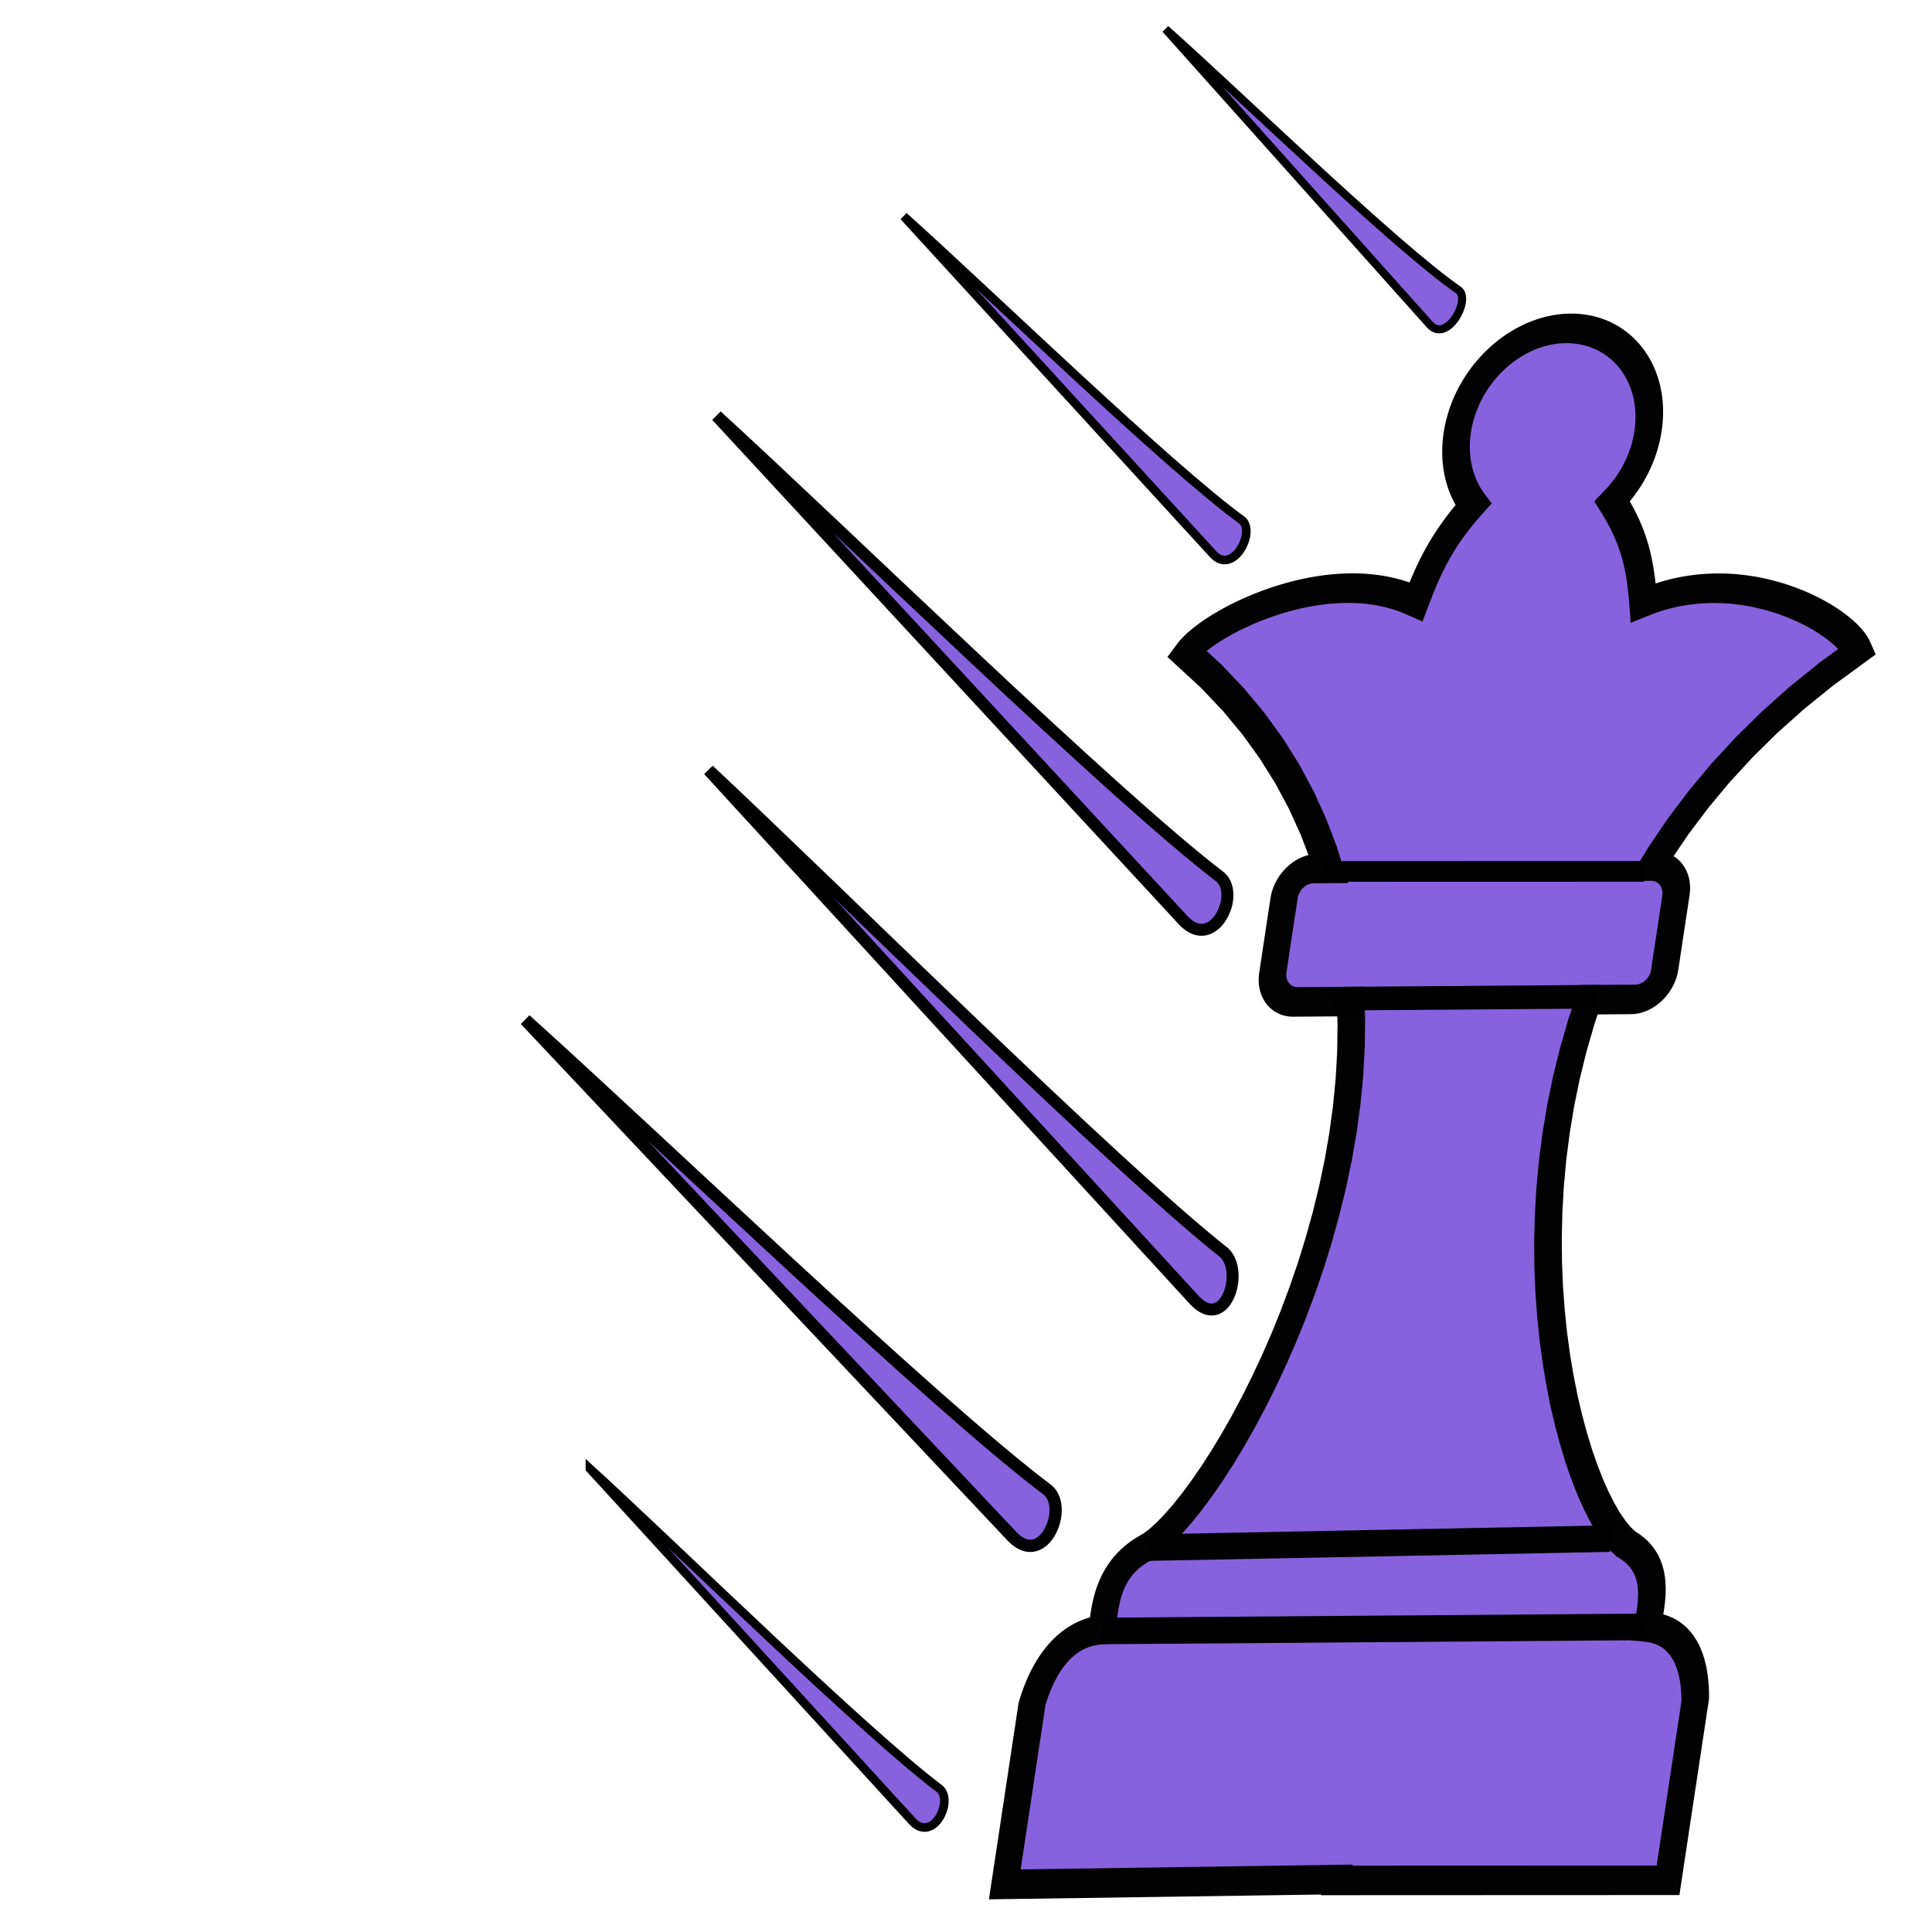
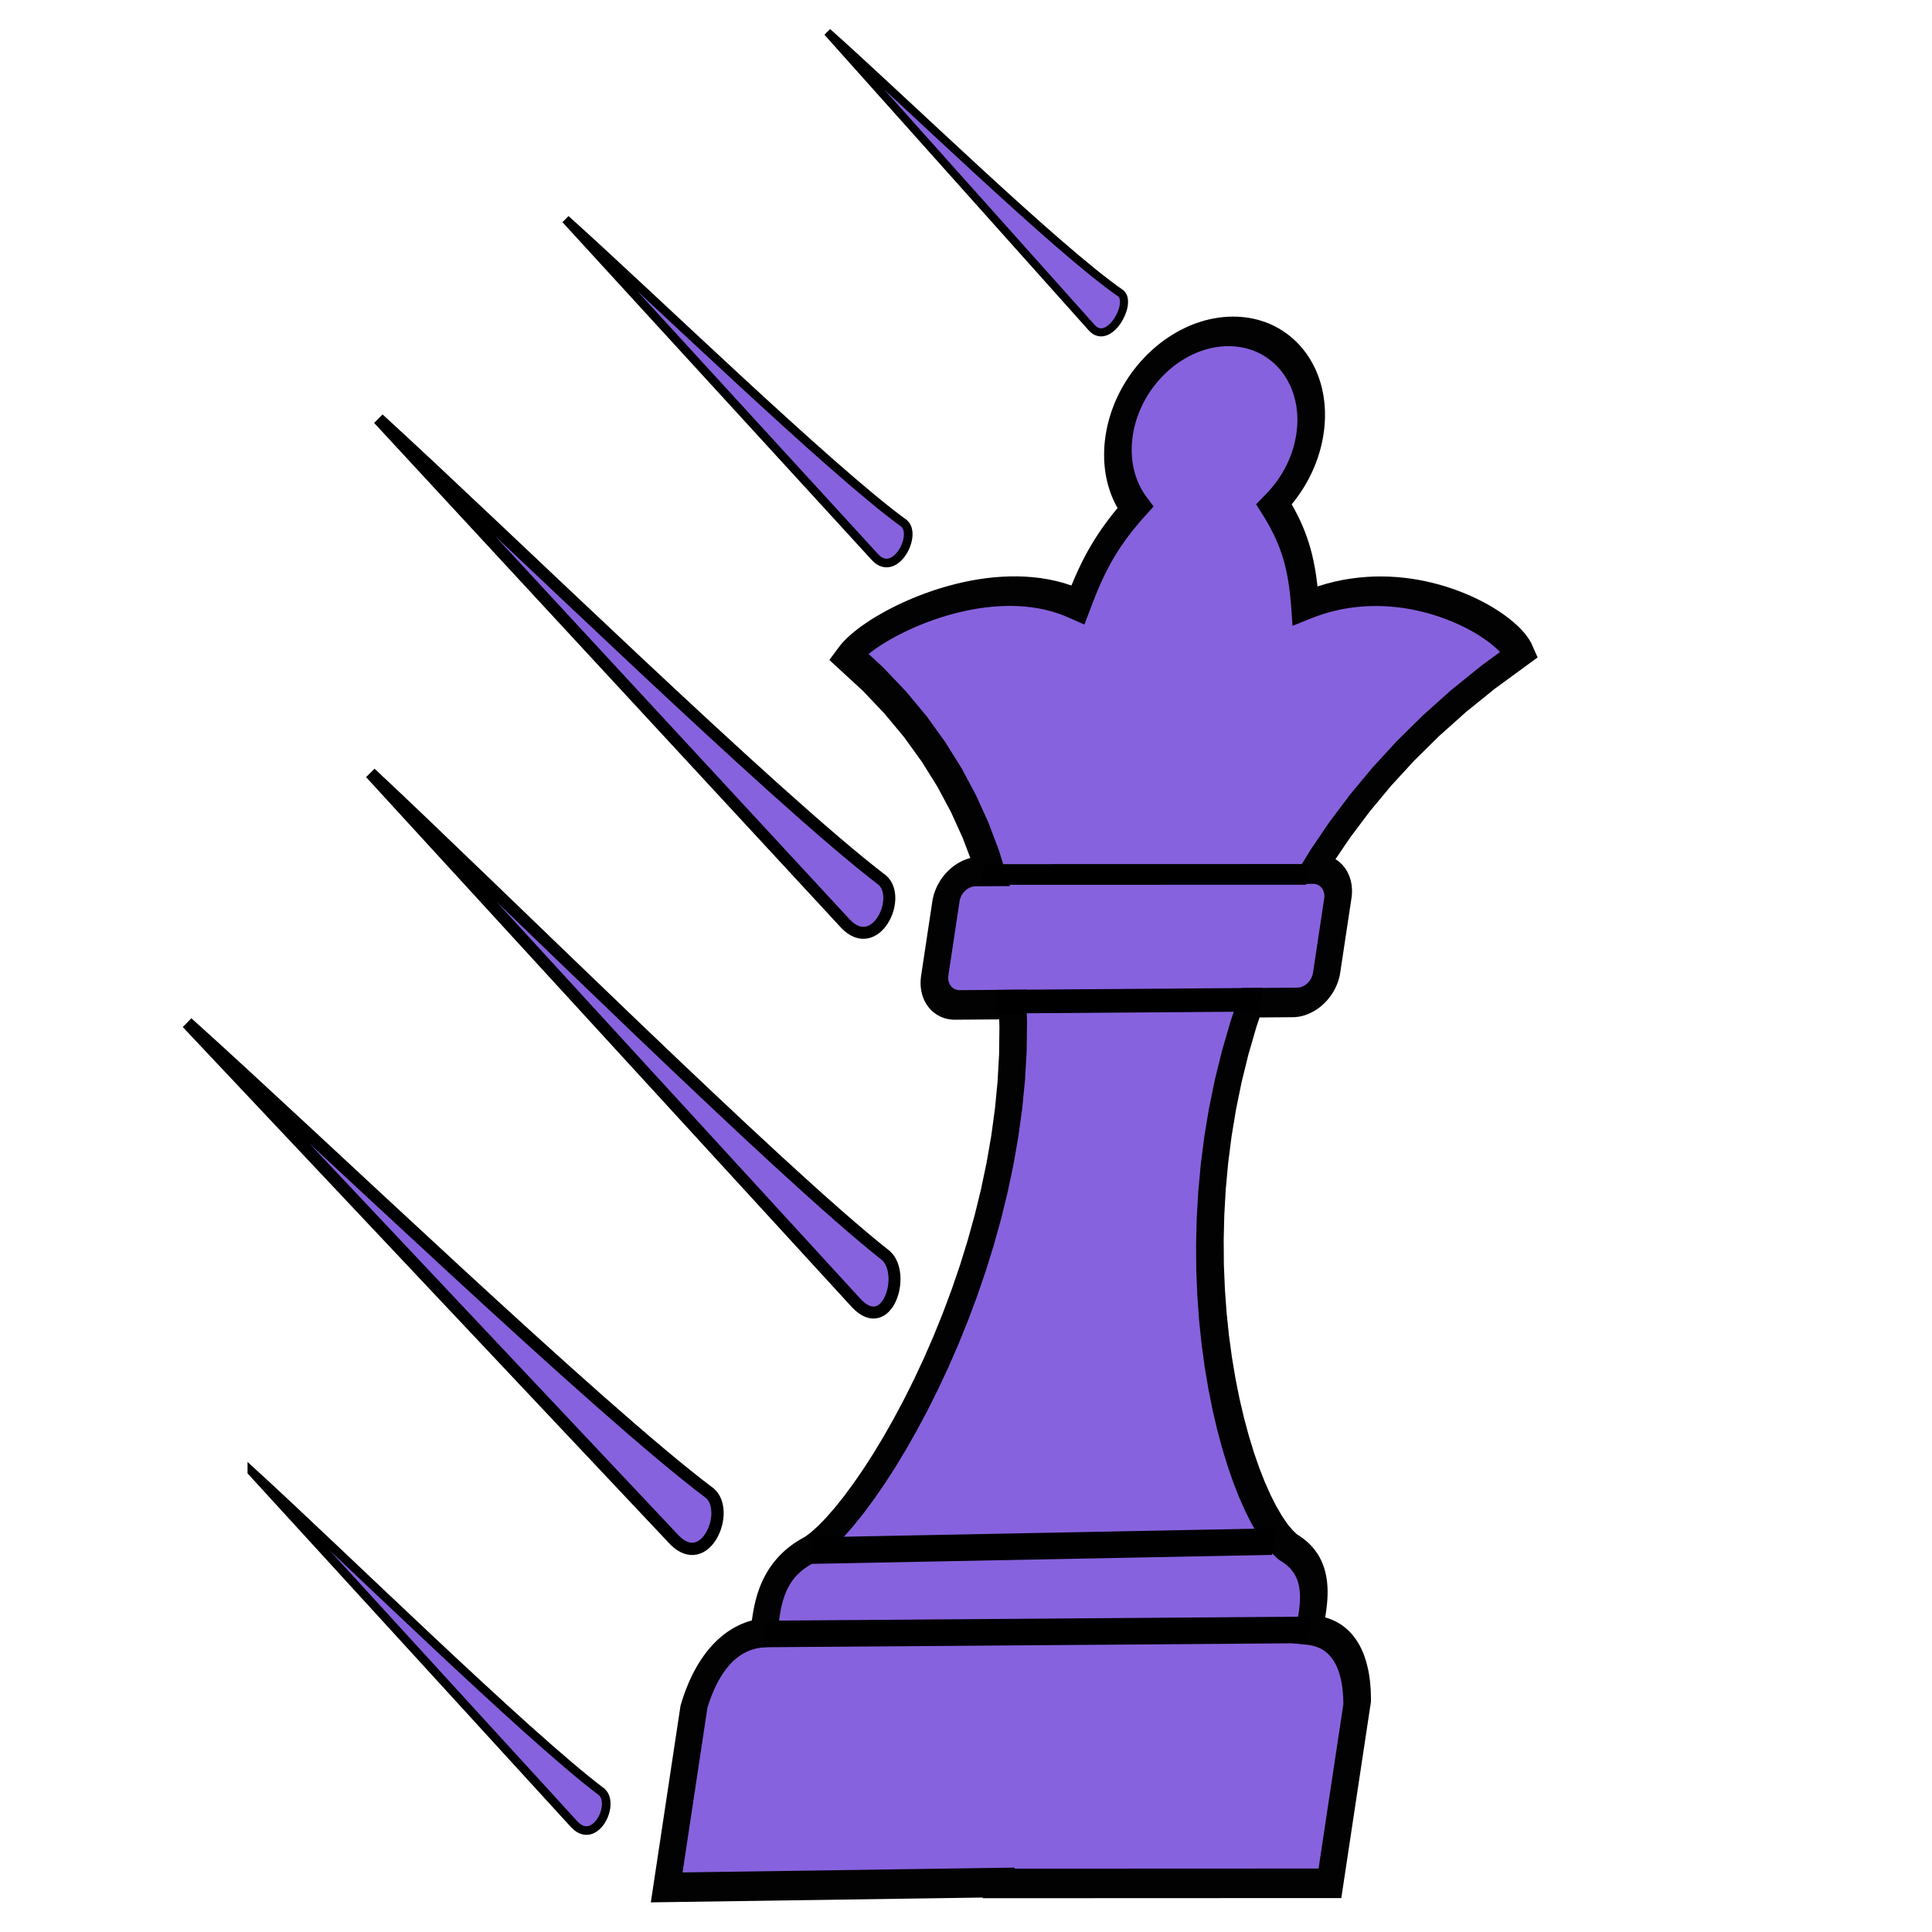
<svg xmlns="http://www.w3.org/2000/svg" xmlns:xlink="http://www.w3.org/1999/xlink" version="1.1" preserveAspectRatio="xMidYMid meet" viewBox="0 0 640 640" width="640" height="640" id="svg3809">
  <defs id="defs3771">
    <path d="M303.28 70.26L304.67 70.46L306.05 70.71L307.4 71.02L308.74 71.38L310.06 71.79L311.35 72.24L312.62 72.75L313.86 73.31L315.08 73.91L316.27 74.56L317.43 75.25L318.56 75.98L319.66 76.76L320.73 77.57L321.77 78.43L322.77 79.32L323.74 80.26L324.67 81.22L325.57 82.23L326.42 83.26L327.24 84.34L328.02 85.44L328.75 86.57L329.44 87.73L330.09 88.92L330.69 90.14L331.25 91.38L331.75 92.65L332.21 93.94L332.62 95.26L332.98 96.59L333.29 97.95L333.54 99.33L333.74 100.72L333.88 102.13L333.97 103.56L334 105L333.97 106.44L333.88 107.87L333.74 109.28L333.54 110.67L333.29 112.05L332.98 113.41L332.62 114.74L332.21 116.06L331.75 117.35L331.25 118.62L330.69 119.86L330.09 121.08L329.44 122.27L328.75 123.43L328.02 124.56L327.24 125.66L326.42 126.74L325.57 127.77L324.73 128.72L324.89 128.91L325.31 129.41L325.73 129.91L326.14 130.41L326.54 130.91L326.93 131.4L327.32 131.9L327.7 132.39L328.07 132.87L328.44 133.36L328.8 133.85L329.15 134.33L329.5 134.81L329.84 135.29L330.18 135.77L330.51 136.25L330.83 136.72L331.15 137.2L331.47 137.68L331.77 138.15L332.07 138.63L332.37 139.11L332.66 139.58L332.95 140.06L333.23 140.53L333.5 141.01L333.78 141.49L334.04 141.97L334.3 142.45L334.56 142.93L334.81 143.41L335.06 143.89L335.3 144.38L335.54 144.86L335.78 145.35L336.01 145.84L336.19 146.23L336.36 146.62L336.54 147.01L336.71 147.4L336.88 147.79L337.05 148.19L337.21 148.59L337.37 148.99L337.54 149.39L337.7 149.79L337.85 150.19L338.01 150.6L338.16 151.01L338.31 151.42L338.46 151.83L338.61 152.25L338.76 152.67L338.9 153.09L339.04 153.52L339.19 153.94L339.33 154.37L339.47 154.8L339.6 155.24L339.74 155.68L339.87 156.12L340.01 156.56L340.14 157.01L340.27 157.46L340.4 157.92L340.53 158.38L340.66 158.84L340.78 159.3L340.91 159.77L341.03 160.25L341.16 160.72L341.28 161.2L341.41 161.69L341.53 162.18L341.65 162.67L341.77 163.17L344.37 162.17L346.99 161.3L349.63 160.55L352.28 159.92L354.94 159.4L357.61 159L360.28 158.7L362.94 158.5L365.6 158.39L368.25 158.38L370.88 158.46L373.49 158.62L376.09 158.87L378.65 159.18L381.19 159.57L383.69 160.03L386.15 160.55L388.57 161.13L390.95 161.76L393.28 162.44L395.55 163.17L397.76 163.94L399.92 164.74L402 165.58L404.02 166.45L405.97 167.34L407.84 168.25L409.62 169.18L411.32 170.12L412.94 171.07L414.46 172.02L415.88 172.97L417.2 173.91L418.42 174.84L419.53 175.76L420.52 176.66L421.4 177.54L422.16 178.39L422.8 179.21L423.31 180L412.99 187.74L403.47 195.74L394.72 204L386.72 212.48L379.43 221.17L372.85 230.03L366.93 239.06L361.66 248.22L359.61 252.32L360 252.32L360.41 252.32L360.82 252.35L361.22 252.39L361.62 252.45L362.02 252.52L362.4 252.61L362.79 252.71L363.16 252.83L363.53 252.96L363.89 253.1L364.25 253.26L364.6 253.43L364.94 253.62L365.27 253.81L365.59 254.02L365.91 254.25L366.21 254.48L366.51 254.72L366.79 254.98L367.07 255.25L367.34 255.52L367.59 255.81L367.84 256.11L368.07 256.41L368.29 256.73L368.5 257.05L368.7 257.38L368.88 257.72L369.06 258.07L369.21 258.42L369.36 258.79L369.49 259.16L369.61 259.53L369.71 259.91L369.8 260.3L369.87 260.69L369.93 261.09L369.97 261.5L369.99 261.9L370 262.32L370 287.44L369.99 287.85L369.97 288.26L369.93 288.66L369.87 289.06L369.8 289.45L369.71 289.84L369.61 290.22L369.49 290.6L369.36 290.97L369.21 291.33L369.06 291.69L368.88 292.03L368.7 292.37L368.5 292.71L368.29 293.03L368.07 293.34L367.84 293.65L367.59 293.95L367.34 294.23L367.07 294.51L366.79 294.78L366.51 295.03L366.21 295.28L365.91 295.51L365.59 295.73L365.27 295.94L364.94 296.14L364.6 296.32L364.25 296.49L363.89 296.65L363.53 296.8L363.16 296.93L362.79 297.05L362.4 297.15L362.02 297.24L361.62 297.31L361.22 297.36L360.82 297.41L360.41 297.43L360 297.44L343.75 297.44L342.27 304.87L340.84 314.38L339.86 323.85L339.31 333.26L339.16 342.58L339.39 351.8L339.97 360.9L340.88 369.84L342.09 378.61L343.57 387.19L345.32 395.55L347.29 403.67L349.46 411.53L351.82 419.11L354.33 426.39L356.97 433.34L359.72 439.94L362.55 446.17L365.43 452L368.35 457.42L371.28 462.41L374.19 466.93L377.06 470.97L379.86 474.51L382.57 477.53L385.17 479.99L387.63 481.89L388.56 482.37L389.44 482.87L390.29 483.39L391.08 483.92L391.84 484.47L392.56 485.04L393.24 485.62L393.87 486.22L394.47 486.83L395.04 487.45L395.57 488.09L396.06 488.73L396.52 489.39L396.95 490.07L397.34 490.75L397.71 491.44L398.04 492.15L398.35 492.86L398.63 493.58L398.88 494.31L399.11 495.05L399.31 495.8L399.49 496.56L399.65 497.32L399.79 498.08L399.9 498.86L400 499.63L400.08 500.42L400.14 501.2L400.19 501.99L400.22 502.79L400.24 503.58L400.24 504.38L400.24 505.18L400.22 505.99L400.19 506.79L400.15 507.59L400.11 508.4L400.06 509.2L400 510L401.11 510.11L402.18 510.27L403.22 510.47L404.22 510.71L405.19 510.99L406.12 511.31L407.02 511.66L407.88 512.06L408.72 512.48L409.52 512.94L410.29 513.44L411.03 513.96L411.74 514.51L412.41 515.09L413.07 515.69L413.69 516.32L414.28 516.97L414.85 517.64L415.39 518.33L415.91 519.04L416.4 519.77L416.86 520.52L417.31 521.27L417.72 522.04L418.12 522.83L418.49 523.62L418.84 524.42L419.18 525.22L419.49 526.04L419.78 526.85L420.05 527.67L420.3 528.49L420.53 529.31L420.75 530.13L420.95 530.95L421.14 531.76L421.3 532.56L421.46 533.36L421.6 534.15L421.72 534.92L421.72 595.88L300 595.09L300 594.8L178.28 595.59L178.28 534.54L178.4 533.76L178.54 532.97L178.7 532.18L178.86 531.37L179.05 530.56L179.25 529.74L179.47 528.92L179.7 528.1L179.95 527.28L180.22 526.46L180.51 525.64L180.82 524.83L181.16 524.02L181.51 523.22L181.88 522.42L182.28 521.64L182.69 520.87L183.14 520.11L183.6 519.37L184.09 518.64L184.61 517.92L185.15 517.23L185.72 516.56L186.31 515.91L186.93 515.28L187.59 514.67L188.26 514.09L188.97 513.54L189.71 513.02L190.48 512.53L191.28 512.07L192.12 511.64L192.98 511.24L193.88 510.89L194.81 510.57L195.78 510.29L196.78 510.04L197.82 509.85L198.89 509.69L200 509.58L199.94 508.78L199.89 507.97L199.85 507.17L199.81 506.36L199.78 505.56L199.76 504.76L199.76 503.95L199.76 503.15L199.78 502.36L199.81 501.56L199.86 500.77L199.92 499.98L200 499.2L200.1 498.42L200.21 497.64L200.35 496.88L200.51 496.11L200.69 495.36L200.89 494.61L201.12 493.87L201.37 493.14L201.65 492.41L201.96 491.7L202.29 490.99L202.66 490.3L203.05 489.62L203.48 488.94L203.94 488.28L204.43 487.63L204.96 486.99L205.53 486.37L206.13 485.76L206.76 485.16L207.44 484.58L208.16 484.01L208.92 483.46L209.71 482.93L210.56 482.41L211.44 481.91L212.37 481.42L214.83 479.52L217.43 477.05L220.14 474.04L222.94 470.49L225.81 466.44L228.72 461.91L231.65 456.92L234.57 451.49L237.45 445.65L240.28 439.41L243.03 432.8L245.67 425.84L248.18 418.56L250.54 410.96L252.71 403.09L254.68 394.95L256.43 386.58L257.91 377.99L259.12 369.21L260.03 360.25L260.61 351.14L260.84 341.91L260.69 332.57L260.14 323.15L259.16 313.66L257.73 304.14L256.4 297.44L236.19 297.44L235.78 297.43L235.37 297.41L234.97 297.36L234.57 297.31L234.18 297.24L233.79 297.15L233.41 297.05L233.03 296.93L232.66 296.8L232.3 296.65L231.95 296.49L231.6 296.32L231.26 296.14L230.93 295.94L230.6 295.73L230.29 295.51L229.98 295.28L229.69 295.03L229.4 294.78L229.12 294.51L228.86 294.23L228.6 293.95L228.36 293.65L228.12 293.34L227.9 293.03L227.69 292.71L227.49 292.37L227.31 292.03L227.14 291.69L226.98 291.33L226.83 290.97L226.7 290.6L226.59 290.22L226.48 289.84L226.4 289.45L226.32 289.06L226.27 288.66L226.23 288.26L226.2 287.85L226.19 287.44L226.19 262.32L226.2 261.9L226.23 261.5L226.27 261.09L226.32 260.69L226.4 260.3L226.48 259.91L226.59 259.53L226.7 259.16L226.83 258.79L226.98 258.42L227.14 258.07L227.31 257.72L227.49 257.38L227.69 257.05L227.9 256.73L228.12 256.41L228.36 256.11L228.6 255.81L228.86 255.52L229.12 255.25L229.4 254.98L229.69 254.72L229.98 254.48L230.29 254.25L230.6 254.02L230.93 253.81L231.26 253.62L231.6 253.43L231.95 253.26L232.3 253.1L232.66 252.96L233.03 252.83L233.41 252.71L233.79 252.61L234.18 252.52L234.57 252.45L234.97 252.39L235.37 252.35L235.78 252.32L236.19 252.32L240.79 252.32L238.34 247.41L233.07 238.23L227.15 229.19L220.57 220.31L213.28 211.61L205.28 203.11L196.53 194.85L187.01 186.83L176.69 179.08L177.2 178.29L177.84 177.47L178.6 176.62L179.48 175.74L180.47 174.84L181.58 173.91L182.8 172.98L184.12 172.04L185.54 171.08L187.06 170.13L188.68 169.19L190.38 168.24L192.16 167.31L194.03 166.4L195.98 165.51L198 164.64L200.08 163.8L202.24 162.99L204.45 162.22L206.72 161.49L209.05 160.81L211.43 160.18L213.85 159.6L216.31 159.08L218.81 158.62L221.35 158.23L223.91 157.91L226.51 157.67L229.12 157.51L231.75 157.43L234.4 157.44L237.06 157.54L239.72 157.74L242.39 158.04L245.06 158.45L247.72 158.97L250.37 159.6L253.01 160.35L255.63 161.22L258.23 162.22L258.51 161.1L258.78 159.99L259.07 158.91L259.35 157.84L259.65 156.8L259.95 155.77L260.25 154.76L260.56 153.77L260.88 152.79L261.2 151.82L261.54 150.87L261.88 149.93L262.23 149.01L262.6 148.09L262.97 147.18L263.35 146.29L263.75 145.4L264.16 144.52L264.58 143.65L265.01 142.78L265.46 141.92L265.92 141.06L266.4 140.2L266.89 139.35L267.4 138.5L267.93 137.65L268.47 136.79L269.03 135.94L269.61 135.09L270.2 134.23L270.82 133.37L271.46 132.51L272.11 131.64L272.79 130.76L273.49 129.88L273.9 129.38L273.32 128.78L272.43 127.77L271.57 126.74L270.75 125.66L269.98 124.56L269.24 123.43L268.55 122.27L267.91 121.08L267.31 119.86L266.75 118.62L266.24 117.35L265.78 116.06L265.37 114.74L265.02 113.41L264.71 112.05L264.46 110.67L264.26 109.28L264.11 107.87L264.03 106.44L264 105L264.03 103.56L264.11 102.13L264.26 100.72L264.46 99.33L264.71 97.95L265.02 96.59L265.37 95.26L265.78 93.94L266.24 92.65L266.75 91.38L267.31 90.14L267.91 88.92L268.55 87.73L269.24 86.57L269.98 85.44L270.75 84.34L271.57 83.26L272.43 82.23L273.32 81.22L274.25 80.26L275.22 79.32L276.23 78.43L277.26 77.57L278.33 76.76L279.43 75.98L280.57 75.25L281.73 74.56L282.92 73.91L284.14 73.31L285.38 72.75L286.65 72.24L287.94 71.79L289.25 71.38L290.59 71.02L291.95 70.71L293.32 70.46L294.72 70.26L296.13 70.12L297.56 70.03L299 70L300.44 70.03L301.87 70.12L301.87 70.12L303.28 70.26Z" id="gmTvOaoJ" />
    <path d="M347.31 296.44L250 296.44" id="b1l1yoH02A" />
    <path d="M357.6 254.11L238.07 253.32" id="b403qdvIw" />
    <path d="M400 510L200 510" id="caDwLOwbh" />
    <path d="M382.14 480L212.74 481.89" id="fXGUVJ6uM" />
  </defs>
-   <g id="g3807" transform="matrix(0.9026686,-0.00672416,-0.1478103,0.9791539,259.9581,42.24596)">
+   <g id="g3807" transform="matrix(0.9026686,-0.00672416,-0.1478103,0.9791539,147.9581,43.24596)">
    <g id="g3805">
      <g id="g3779">
        <use xlink:href="#gmTvOaoJ" id="use3773" style="opacity:1;fill:#8762de;fill-opacity:1" x="0" y="0" width="100%" height="100%" />
        <g id="g3777">
          <use xlink:href="#gmTvOaoJ" id="use3775" style="opacity:1;fill-opacity:0;stroke:#020202;stroke-width:10;stroke-opacity:1" x="0" y="0" width="100%" height="100%" />
        </g>
      </g>
      <g id="g3785">
        <g id="g3783">
          <use xlink:href="#b1l1yoH02A" id="use3781" style="opacity:1;fill-opacity:0;stroke:#000000;stroke-width:8;stroke-opacity:1" x="0" y="0" width="100%" height="100%" />
        </g>
      </g>
      <g id="g3791">
        <g id="g3789">
          <use xlink:href="#b403qdvIw" id="use3787" style="opacity:1;fill-opacity:0;stroke:#000000;stroke-width:7;stroke-opacity:1" x="0" y="0" width="100%" height="100%" />
        </g>
      </g>
      <g id="g3797">
        <g id="g3795">
          <use xlink:href="#caDwLOwbh" id="use3793" style="opacity:1;fill-opacity:0;stroke:#000000;stroke-width:9;stroke-opacity:1" x="0" y="0" width="100%" height="100%" />
        </g>
      </g>
      <g id="g3803">
        <g id="g3801">
          <use xlink:href="#fXGUVJ6uM" id="use3799" style="opacity:1;fill-opacity:0;stroke:#000000;stroke-width:9;stroke-opacity:1" x="0" y="0" width="100%" height="100%" />
        </g>
      </g>
    </g>
  </g>
-   <path style="fill:#8762de;fill-opacity:1;stroke:#000000;stroke-width:4.076;stroke-linecap:butt;stroke-linejoin:miter;stroke-miterlimit:4;stroke-dasharray:none;stroke-opacity:1" d="m 174.029,337.829 161.41,171.308 c 10.19,10.338 18.616,-9.343 11.76,-15.45 C 309.932,465.762 217.12,376.504 174.029,337.829 Z" id="path4686" />
-   <path style="fill:#8762de;fill-opacity:1;stroke:#000000;stroke-width:2.853;stroke-linecap:butt;stroke-linejoin:miter;stroke-miterlimit:4;stroke-dasharray:none;stroke-opacity:1" d="m 195.426,486.51 106.883,116.902 c 6.769,7.05 13.615,-6.648 9.024,-10.804 -25.192,-18.948 -87.061,-79.772 -115.907,-106.099 z" id="path4686-8" />
-   <path style="fill:#8762de;fill-opacity:1;stroke:#000000;stroke-width:2.865;stroke-linecap:butt;stroke-linejoin:miter;stroke-miterlimit:4;stroke-dasharray:none;stroke-opacity:1" d="m 299.37,71.636 102.623,112.076 c 6.514,6.743 13.969,-7.368 9.524,-11.313 C 386.971,154.631 327.284,96.635 299.37,71.636 Z" id="path4686-84" />
-   <path style="fill:#8762de;fill-opacity:1;stroke:#000000;stroke-width:3.963;stroke-linecap:butt;stroke-linejoin:miter;stroke-miterlimit:4;stroke-dasharray:none;stroke-opacity:1" d="m 234.726,255.091 161.025,175.685 c 10.132,10.603 16.54,-9.535 9.782,-15.799 -36.367,-28.657 -128.313,-120.211 -170.807,-159.886 z" id="path4686-29" />
-   <path style="fill:#8762de;fill-opacity:1;stroke:#000000;stroke-width:2.675;stroke-linecap:butt;stroke-linejoin:miter;stroke-miterlimit:4;stroke-dasharray:none;stroke-opacity:1" d="m 386.1,9.624 87.665,98.055 c 5.588,5.873 13.409,-8.085 9.553,-11.47 C 461.759,81.318 410.303,31.097 386.1,9.624 Z" id="path4686-84-6" />
-   <path style="fill:#8762de;fill-opacity:1;stroke:#000000;stroke-width:3.969;stroke-linecap:butt;stroke-linejoin:miter;stroke-miterlimit:4;stroke-dasharray:none;stroke-opacity:1" d="M 237.392,137.753 392.151,305.059 c 9.786,10.107 18.796,-8.459 12.184,-14.45 -36.11,-27.539 -125.399,-114.923 -166.943,-152.856 z" id="path4686-4" />
+   <path style="fill:#8762de;fill-opacity:1;stroke:#000000;stroke-width:4.076;stroke-linecap:butt;stroke-linejoin:miter;stroke-miterlimit:4;stroke-dasharray:none;stroke-opacity:1" d="m 62.029,338.829 161.41,171.308 c 10.19,10.338 18.616,-9.343 11.76,-15.45 C 197.932,466.762 105.12,377.504 62.029,338.829 Z" id="path4686" />
+   <path style="fill:#8762de;fill-opacity:1;stroke:#000000;stroke-width:2.853;stroke-linecap:butt;stroke-linejoin:miter;stroke-miterlimit:4;stroke-dasharray:none;stroke-opacity:1" d="m 83.426,487.51 106.883,116.902 c 6.769,7.05 13.615,-6.648 9.024,-10.804 -25.192,-18.948 -87.061,-79.772 -115.907,-106.099 z" id="path4686-8" />
+   <path style="fill:#8762de;fill-opacity:1;stroke:#000000;stroke-width:2.865;stroke-linecap:butt;stroke-linejoin:miter;stroke-miterlimit:4;stroke-dasharray:none;stroke-opacity:1" d="m 187.37,72.636 102.623,112.076 c 6.514,6.743 13.969,-7.368 9.524,-11.313 C 274.971,155.631 215.284,97.635 187.37,72.636 Z" id="path4686-84" />
+   <path style="fill:#8762de;fill-opacity:1;stroke:#000000;stroke-width:3.963;stroke-linecap:butt;stroke-linejoin:miter;stroke-miterlimit:4;stroke-dasharray:none;stroke-opacity:1" d="m 122.726,256.091 161.025,175.685 c 10.132,10.603 16.54,-9.535 9.782,-15.799 -36.367,-28.657 -128.313,-120.211 -170.807,-159.886 z" id="path4686-29" />
+   <path style="fill:#8762de;fill-opacity:1;stroke:#000000;stroke-width:2.675;stroke-linecap:butt;stroke-linejoin:miter;stroke-miterlimit:4;stroke-dasharray:none;stroke-opacity:1" d="m 274.1,10.624 87.665,98.055 c 5.588,5.873 13.409,-8.085 9.553,-11.47 C 349.759,82.318 298.303,32.097 274.1,10.624 Z" id="path4686-84-6" />
+   <path style="fill:#8762de;fill-opacity:1;stroke:#000000;stroke-width:3.969;stroke-linecap:butt;stroke-linejoin:miter;stroke-miterlimit:4;stroke-dasharray:none;stroke-opacity:1" d="M 125.392,138.753 280.151,306.059 c 9.786,10.107 18.796,-8.459 12.184,-14.45 -36.11,-27.539 -125.399,-114.923 -166.943,-152.856 z" id="path4686-4" />
</svg>
